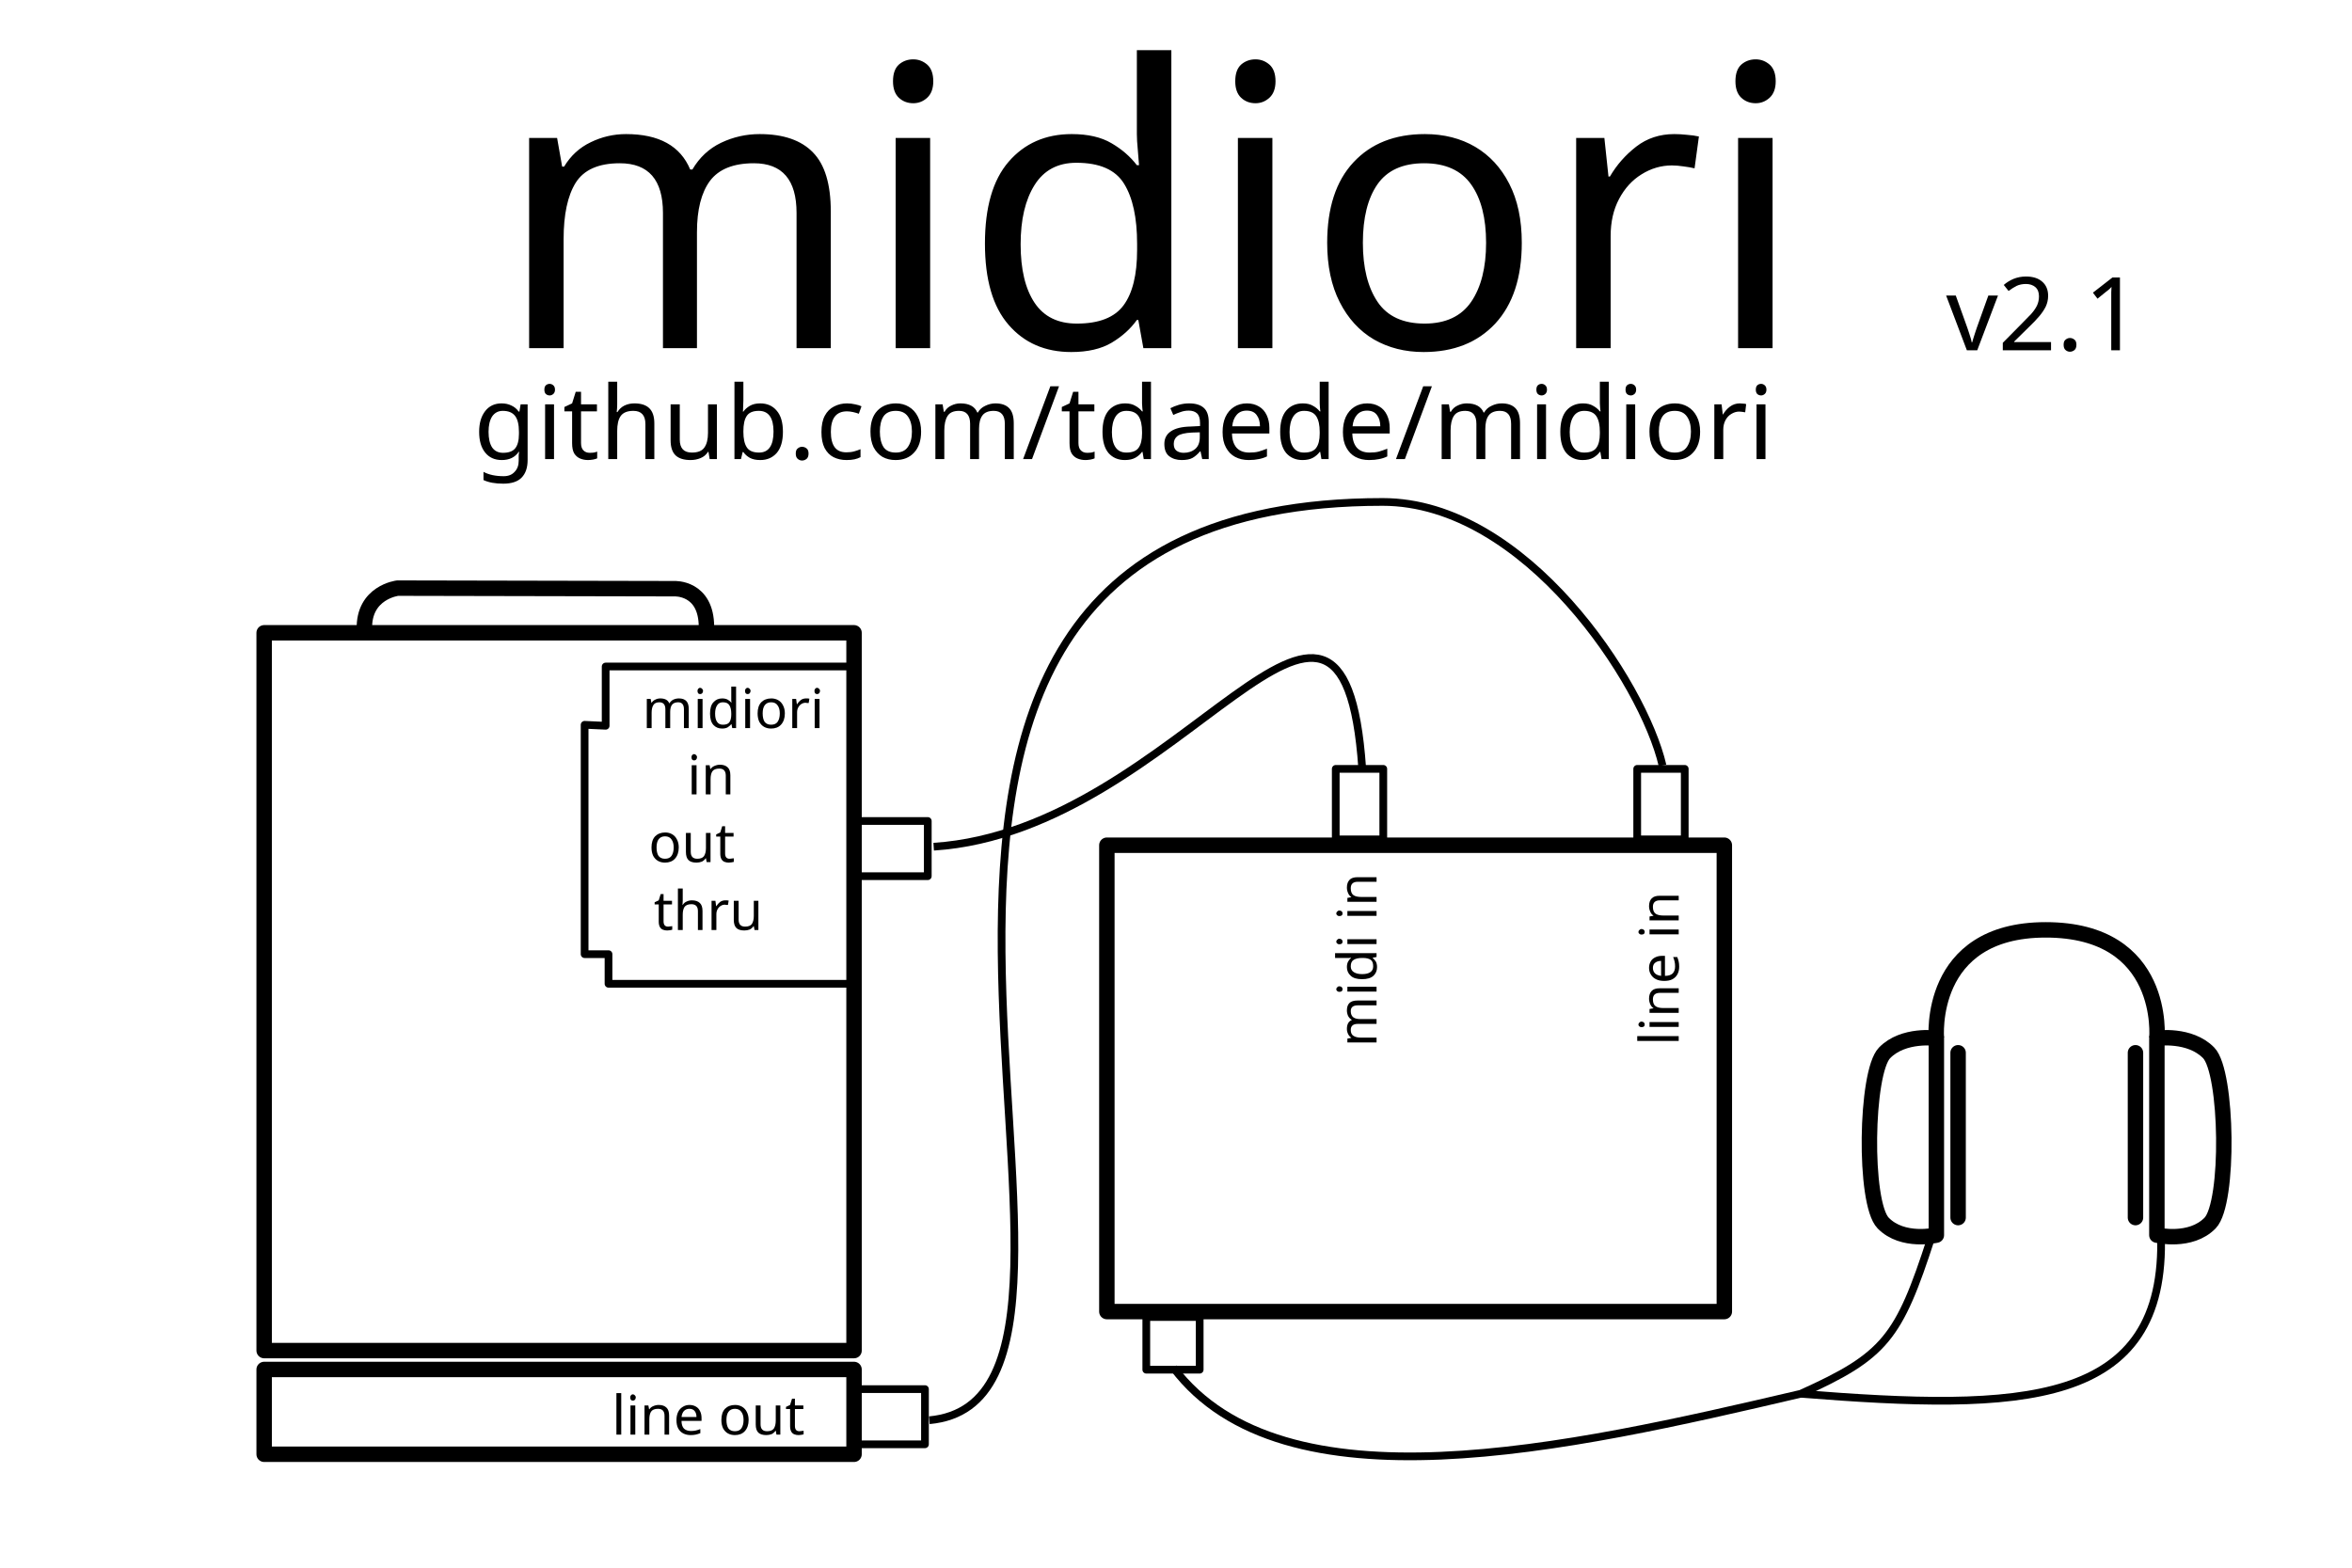
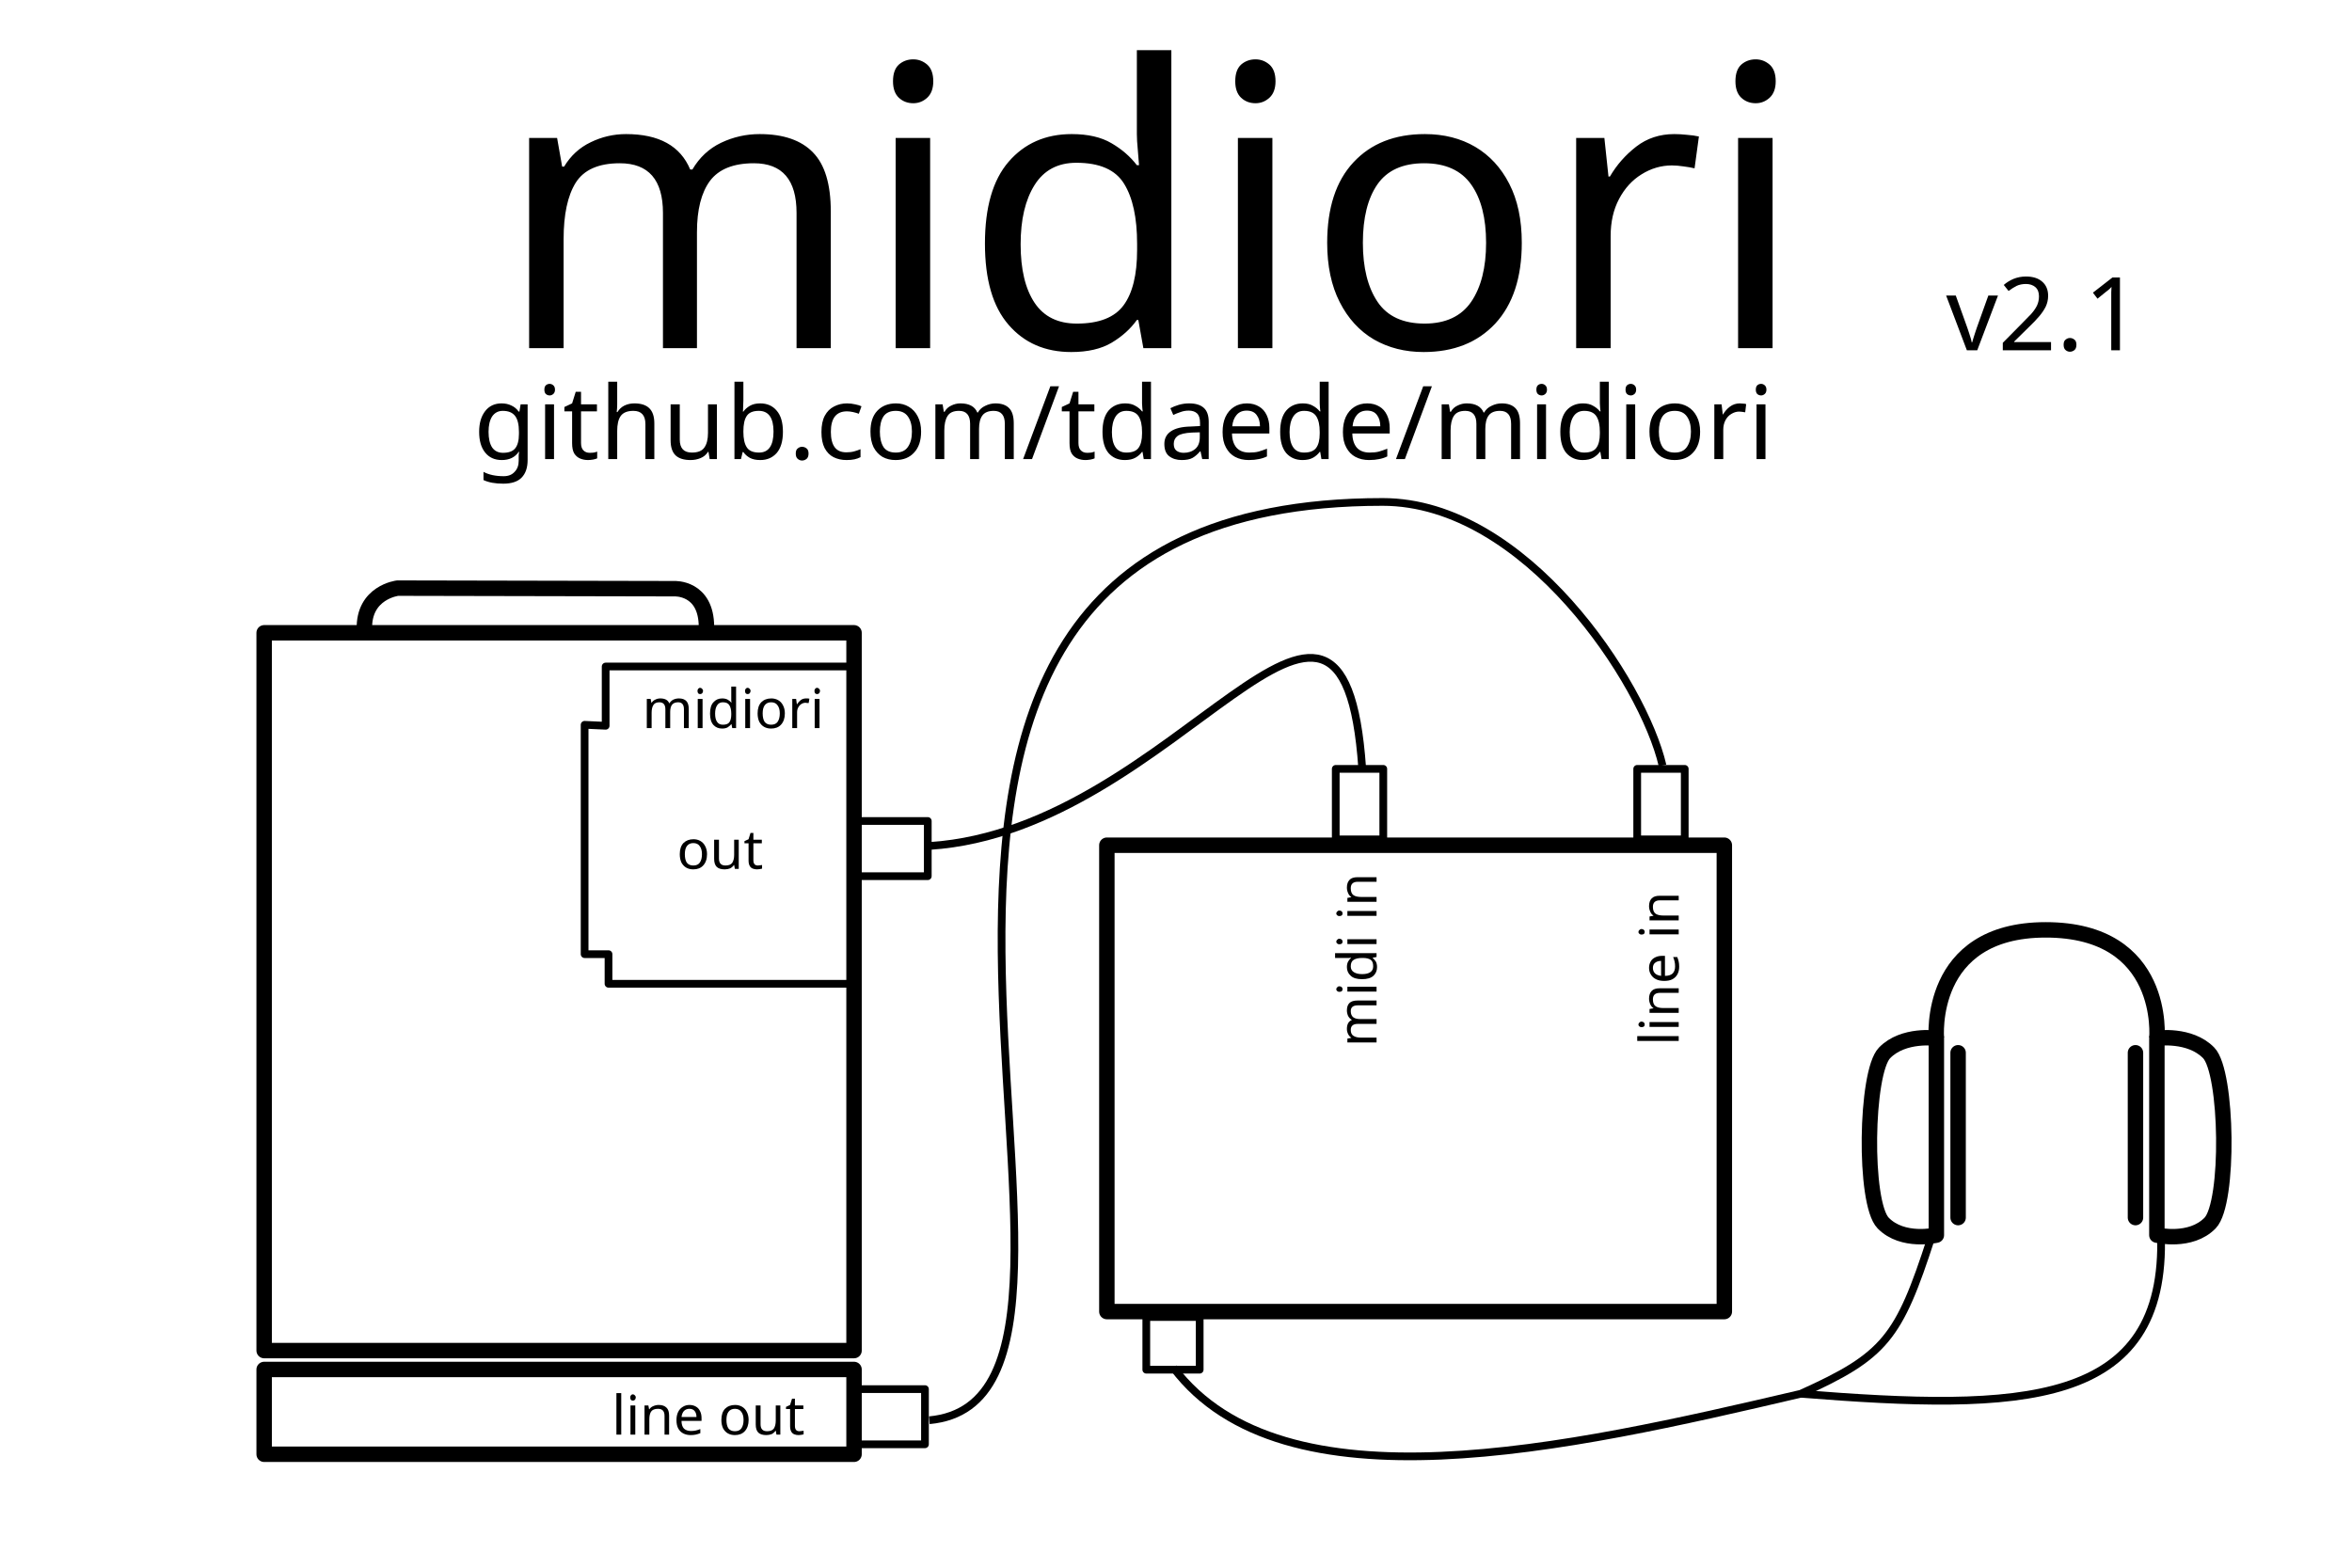
<svg xmlns="http://www.w3.org/2000/svg" width="6in" height="4in" viewBox="0 0 152.4 101.6" version="1.1" id="svg8">
  <defs id="defs2" />
  <g id="layer1" transform="translate(0,-195.4)">
    <text xml:space="preserve" style="font-style:normal;font-variant:normal;font-weight:normal;font-stretch:normal;font-size:25.4px;line-height:6.615px;font-family:Orbitron;-inkscape-font-specification:Orbitron;text-align:start;letter-spacing:0px;word-spacing:0px;writing-mode:lr-tb;text-anchor:start;fill:#000000;fill-opacity:1;stroke:none;stroke-width:0.265px;stroke-linecap:butt;stroke-linejoin:miter;stroke-opacity:1" x="32.128" y="217.965" id="text4520">
      <tspan id="tspan4518" x="32.128" y="217.965" style="font-style:normal;font-variant:normal;font-weight:normal;font-stretch:normal;font-size:25.4px;font-family:Orbitron;-inkscape-font-specification:Orbitron;stroke-width:0.265px">midiori</tspan>
    </text>
    <rect style="fill:none;fill-opacity:1;stroke:#000000;stroke-width:1;stroke-linejoin:round;stroke-miterlimit:4;stroke-dasharray:none;stroke-dashoffset:0;stroke-opacity:1" id="rect4541" width="38.222" height="46.518" x="17.116" y="236.411" />
    <rect style="fill:none;fill-opacity:1;stroke:#000000;stroke-width:1;stroke-linejoin:round;stroke-miterlimit:4;stroke-dasharray:none;stroke-dashoffset:0;stroke-opacity:1" id="rect4543" width="38.222" height="5.495" x="17.116" y="284.154" />
    <path style="fill:none;fill-opacity:1;stroke:#000000;stroke-width:1;stroke-linejoin:round;stroke-miterlimit:4;stroke-dasharray:none;stroke-dashoffset:0;stroke-opacity:1" d="m 23.612,236.189 c -0.074,-2.413 2.153,-2.673 2.153,-2.673 l 17.932,0.037 c 0,0 2.079,-0.111 2.079,2.487" id="path4545" />
    <path style="fill:none;fill-opacity:1;stroke:#000000;stroke-width:0.5;stroke-linejoin:round;stroke-miterlimit:4;stroke-dasharray:none;stroke-dashoffset:0;stroke-opacity:1" d="m 37.881,242.374 v 14.864 h 1.548 v 1.92 H 55.471 V 238.596 H 39.244 v 3.84 z" id="path4547" />
    <rect style="fill:none;fill-opacity:1;stroke:#000000;stroke-width:1;stroke-linejoin:round;stroke-miterlimit:4;stroke-dasharray:none;stroke-dashoffset:0;stroke-opacity:1" id="rect4549" width="40.01" height="30.224" x="71.72" y="250.177" />
    <path style="fill:none;fill-opacity:1;stroke:#000000;stroke-width:1;stroke-linejoin:round;stroke-miterlimit:4;stroke-dasharray:none;stroke-dashoffset:0;stroke-opacity:1" d="m 122.111,263.636 c 1.226,-1.26 3.357,-0.948 3.357,-0.948 v 12.759 c 0,0 -2.183,0.517 -3.448,-0.784 -1.265,-1.301 -1.136,-9.767 0.091,-11.027 z" id="rect4555" />
    <path style="fill:none;fill-opacity:1;stroke:#000000;stroke-width:1;stroke-linejoin:round;stroke-miterlimit:4;stroke-dasharray:none;stroke-dashoffset:0;stroke-opacity:1" d="m 125.469,262.688 c 0,0 -0.621,-7.018 7.071,-7.025 7.873,-0.008 7.217,7.025 7.217,7.025" id="path4557" />
    <path style="fill:none;fill-opacity:1;stroke:#000000;stroke-width:0.5;stroke-linejoin:round;stroke-miterlimit:4;stroke-dasharray:none;stroke-dashoffset:0;stroke-opacity:1" d="m 116.685,285.728 c 14.267,1.136 23.732,0.946 23.335,-10.369" id="path4565" />
    <path style="fill:none;fill-opacity:1;stroke:#000000;stroke-width:0.5;stroke-linejoin:round;stroke-miterlimit:4;stroke-dasharray:none;stroke-dashoffset:0;stroke-opacity:1" d="m 125.133,275.622 c -2.103,6.505 -2.996,7.647 -8.448,10.106 -15.116,3.543 -33.542,7.724 -40.65,-1.684" id="path4567" />
    <rect style="fill:none;fill-opacity:1;stroke:#000000;stroke-width:0.5;stroke-linejoin:round;stroke-miterlimit:4;stroke-dasharray:none;stroke-dashoffset:0;stroke-opacity:1" id="rect4569" width="3.46" height="3.416" x="74.275" y="280.752" />
    <text xml:space="preserve" style="font-style:normal;font-variant:normal;font-weight:normal;font-stretch:normal;font-size:3.528px;line-height:6.615px;font-family:Orbitron;-inkscape-font-specification:Orbitron;text-align:start;letter-spacing:0px;word-spacing:0px;writing-mode:lr-tb;text-anchor:start;fill:#000000;fill-opacity:1;stroke:none;stroke-width:0.265px;stroke-linecap:butt;stroke-linejoin:miter;stroke-opacity:1" x="41.614" y="242.586" id="text4520-9">
      <tspan id="tspan4518-9" x="41.614" y="242.586" style="font-style:normal;font-variant:normal;font-weight:normal;font-stretch:normal;font-size:3.528px;font-family:Orbitron;-inkscape-font-specification:Orbitron;stroke-width:0.265px">midiori</tspan>
    </text>
-     <text xml:space="preserve" style="font-style:normal;font-variant:normal;font-weight:normal;font-stretch:normal;font-size:3.528px;line-height:4.392px;font-family:Orbitron;-inkscape-font-specification:Orbitron;text-align:end;letter-spacing:0px;word-spacing:0px;writing-mode:lr-tb;text-anchor:end;fill:#000000;fill-opacity:1;stroke:none;stroke-width:0.265px;stroke-linecap:butt;stroke-linejoin:miter;stroke-opacity:1" x="54.034" y="246.885" id="text4520-9-0">
-       <tspan id="tspan4518-9-7" x="54.034" y="246.885" style="font-style:normal;font-variant:normal;font-weight:normal;font-stretch:normal;font-size:3.528px;line-height:4.392px;font-family:Orbitron;-inkscape-font-specification:Orbitron;text-align:end;text-anchor:end;stroke-width:0.265px">in</tspan>
-       <tspan x="54.034" y="251.277" style="font-style:normal;font-variant:normal;font-weight:normal;font-stretch:normal;font-size:3.528px;line-height:4.392px;font-family:Orbitron;-inkscape-font-specification:Orbitron;text-align:end;text-anchor:end;stroke-width:0.265px" id="tspan4617">out</tspan>
-       <tspan x="54.034" y="255.669" style="font-style:normal;font-variant:normal;font-weight:normal;font-stretch:normal;font-size:3.528px;line-height:4.392px;font-family:Orbitron;-inkscape-font-specification:Orbitron;text-align:end;text-anchor:end;stroke-width:0.265px" id="tspan4619">thru</tspan>
+     <text xml:space="preserve" style="font-style:normal;font-variant:normal;font-weight:normal;font-stretch:normal;font-size:3.528px;line-height:4.392px;font-family:Orbitron;-inkscape-font-specification:Orbitron;text-align:end;letter-spacing:0px;word-spacing:0px;writing-mode:lr-tb;text-anchor:end;fill:#000000;fill-opacity:1;stroke:none;stroke-width:0.265px;stroke-linecap:butt;stroke-linejoin:miter;stroke-opacity:1" x="54.034" y="244.239" id="text4520-9-0">
+       <tspan id="tspan4518-9-7" x="54.034" y="247.317" style="font-style:normal;font-variant:normal;font-weight:normal;font-stretch:normal;font-size:3.528px;line-height:4.392px;font-family:Orbitron;-inkscape-font-specification:Orbitron;text-align:end;text-anchor:end;stroke-width:0.265px" />
+       <tspan x="54.034" y="251.709" style="font-style:normal;font-variant:normal;font-weight:normal;font-stretch:normal;font-size:3.528px;line-height:4.392px;font-family:Orbitron;-inkscape-font-specification:Orbitron;text-align:end;text-anchor:end;stroke-width:0.265px" id="tspan4619">out</tspan>
    </text>
    <rect style="fill:none;fill-opacity:1;stroke:#000000;stroke-width:0.5;stroke-linejoin:round;stroke-miterlimit:4;stroke-dasharray:none;stroke-dashoffset:0;stroke-opacity:1" id="rect4621" width="4.571" height="3.577" x="55.545" y="248.607" />
    <rect style="fill:none;fill-opacity:1;stroke:#000000;stroke-width:0.5;stroke-linejoin:round;stroke-miterlimit:4;stroke-dasharray:none;stroke-dashoffset:0;stroke-opacity:1" id="rect4623" width="3.08" height="4.571" x="86.551" y="245.229" />
    <text xml:space="preserve" style="font-style:normal;font-variant:normal;font-weight:normal;font-stretch:normal;font-size:3.528px;line-height:6.615px;font-family:Orbitron;-inkscape-font-specification:Orbitron;text-align:start;letter-spacing:0px;word-spacing:0px;writing-mode:lr-tb;text-anchor:start;fill:#000000;fill-opacity:1;stroke:none;stroke-width:0.265px;stroke-linecap:butt;stroke-linejoin:miter;stroke-opacity:1" x="-263.259" y="89.196" id="text4520-9-7" transform="rotate(-90)">
      <tspan id="tspan4518-9-6" x="-263.259" y="89.196" style="font-style:normal;font-variant:normal;font-weight:normal;font-stretch:normal;font-size:3.528px;font-family:Orbitron;-inkscape-font-specification:Orbitron;stroke-width:0.265px">midi in</tspan>
    </text>
    <text transform="rotate(-90)" id="text4659" y="108.772" x="-263.16" style="font-style:normal;font-variant:normal;font-weight:normal;font-stretch:normal;font-size:3.528px;line-height:6.615px;font-family:Orbitron;-inkscape-font-specification:Orbitron;text-align:start;letter-spacing:0px;word-spacing:0px;writing-mode:lr-tb;text-anchor:start;fill:#000000;fill-opacity:1;stroke:none;stroke-width:0.265px;stroke-linecap:butt;stroke-linejoin:miter;stroke-opacity:1" xml:space="preserve">
      <tspan style="font-style:normal;font-variant:normal;font-weight:normal;font-stretch:normal;font-size:3.528px;font-family:Orbitron;-inkscape-font-specification:Orbitron;stroke-width:0.265px" y="108.772" x="-263.16" id="tspan4657">line in</tspan>
    </text>
    <text id="text4659-1" y="288.373" x="39.646" style="font-style:normal;font-variant:normal;font-weight:normal;font-stretch:normal;font-size:3.528px;line-height:6.615px;font-family:Orbitron;-inkscape-font-specification:Orbitron;text-align:start;letter-spacing:0px;word-spacing:0px;writing-mode:lr-tb;text-anchor:start;fill:#000000;fill-opacity:1;stroke:none;stroke-width:0.265px;stroke-linecap:butt;stroke-linejoin:miter;stroke-opacity:1" xml:space="preserve">
      <tspan style="font-style:normal;font-variant:normal;font-weight:normal;font-stretch:normal;font-size:3.528px;font-family:Orbitron;-inkscape-font-specification:Orbitron;stroke-width:0.265px" y="288.373" x="39.646" id="tspan4657-5">line out</tspan>
    </text>
    <rect style="fill:none;fill-opacity:1;stroke:#000000;stroke-width:0.5;stroke-linejoin:round;stroke-miterlimit:4;stroke-dasharray:none;stroke-dashoffset:0;stroke-opacity:1" id="rect4621-0" width="4.571" height="3.577" x="55.363" y="285.426" />
    <rect y="245.229" x="106.084" height="4.571" width="3.08" id="rect4694" style="fill:none;fill-opacity:1;stroke:#000000;stroke-width:0.5;stroke-linejoin:round;stroke-miterlimit:4;stroke-dasharray:none;stroke-dashoffset:0;stroke-opacity:1" />
-     <path style="fill:none;fill-opacity:1;stroke:#000000;stroke-width:0.5;stroke-linejoin:round;stroke-miterlimit:4;stroke-dasharray:none;stroke-dashoffset:0;stroke-opacity:1" d="m 60.498,250.274 c 16.095,-1.048 26.499,-23.3 27.767,-5.095" id="path4698" />
+     <path style="fill:none;fill-opacity:1;stroke:#000000;stroke-width:0.5;stroke-linejoin:round;stroke-miterlimit:4;stroke-dasharray:none;stroke-dashoffset:0;stroke-opacity:1" d="m 60.25,250.224 c 16.095,-1.048 26.747,-23.251 28.015,-5.045" id="path4698" />
    <path style="fill:none;fill-opacity:1;stroke:#000000;stroke-width:0.5;stroke-linejoin:round;stroke-miterlimit:4;stroke-dasharray:none;stroke-dashoffset:0;stroke-opacity:1" d="m 60.217,287.444 c 16.557,-1.531 -13.858,-59.514 29.371,-59.514 9.263,0 16.901,11.739 18.136,17.075" id="path4700" />
    <text xml:space="preserve" style="font-style:normal;font-variant:normal;font-weight:normal;font-stretch:normal;font-size:6.615px;line-height:6.615px;font-family:Orbitron;-inkscape-font-specification:Orbitron;text-align:start;letter-spacing:0px;word-spacing:0px;writing-mode:lr-tb;text-anchor:start;fill:#000000;fill-opacity:1;stroke:none;stroke-width:0.265px;stroke-linecap:butt;stroke-linejoin:miter;stroke-opacity:1" x="126.1" y="218.101" id="text4704">
      <tspan id="tspan4702" x="126.1" y="218.101" style="font-style:normal;font-variant:normal;font-weight:normal;font-stretch:normal;font-family:Orbitron;-inkscape-font-specification:Orbitron;stroke-width:0.265px">v2.1</tspan>
    </text>
    <text xml:space="preserve" style="font-style:normal;font-variant:normal;font-weight:normal;font-stretch:normal;font-size:6.615px;line-height:6.615px;font-family:Orbitron;-inkscape-font-specification:Orbitron;text-align:start;letter-spacing:0px;word-spacing:0px;writing-mode:lr-tb;text-anchor:start;fill:#000000;fill-opacity:1;stroke:none;stroke-width:0.265px;stroke-linecap:butt;stroke-linejoin:miter;stroke-opacity:1" x="30.686" y="225.152" id="text4704-6">
      <tspan id="tspan4702-5" x="30.686" y="225.152" style="font-style:normal;font-variant:normal;font-weight:normal;font-stretch:normal;font-family:Orbitron;-inkscape-font-specification:Orbitron;stroke-width:0.265px">github.com/tdaede/midiori</tspan>
    </text>
    <path id="path7434" d="m 143.114,263.636 c -1.226,-1.26 -3.357,-0.948 -3.357,-0.948 v 12.759 c 0,0 2.183,0.517 3.448,-0.784 1.265,-1.301 1.136,-9.767 -0.091,-11.027 z" style="fill:none;fill-opacity:1;stroke:#000000;stroke-width:1;stroke-linejoin:round;stroke-miterlimit:4;stroke-dasharray:none;stroke-dashoffset:0;stroke-opacity:1" />
    <path style="fill:none;fill-opacity:1;stroke:#000000;stroke-width:1;stroke-linecap:round;stroke-linejoin:round;stroke-miterlimit:4;stroke-dasharray:none;stroke-dashoffset:0;stroke-opacity:1" d="M 126.877,263.628 V 274.31" id="path7436" />
    <path id="path7440" d="M 138.37,263.628 V 274.31" style="fill:none;fill-opacity:1;stroke:#000000;stroke-width:1;stroke-linecap:round;stroke-linejoin:round;stroke-miterlimit:4;stroke-dasharray:none;stroke-dashoffset:0;stroke-opacity:1" />
  </g>
</svg>
